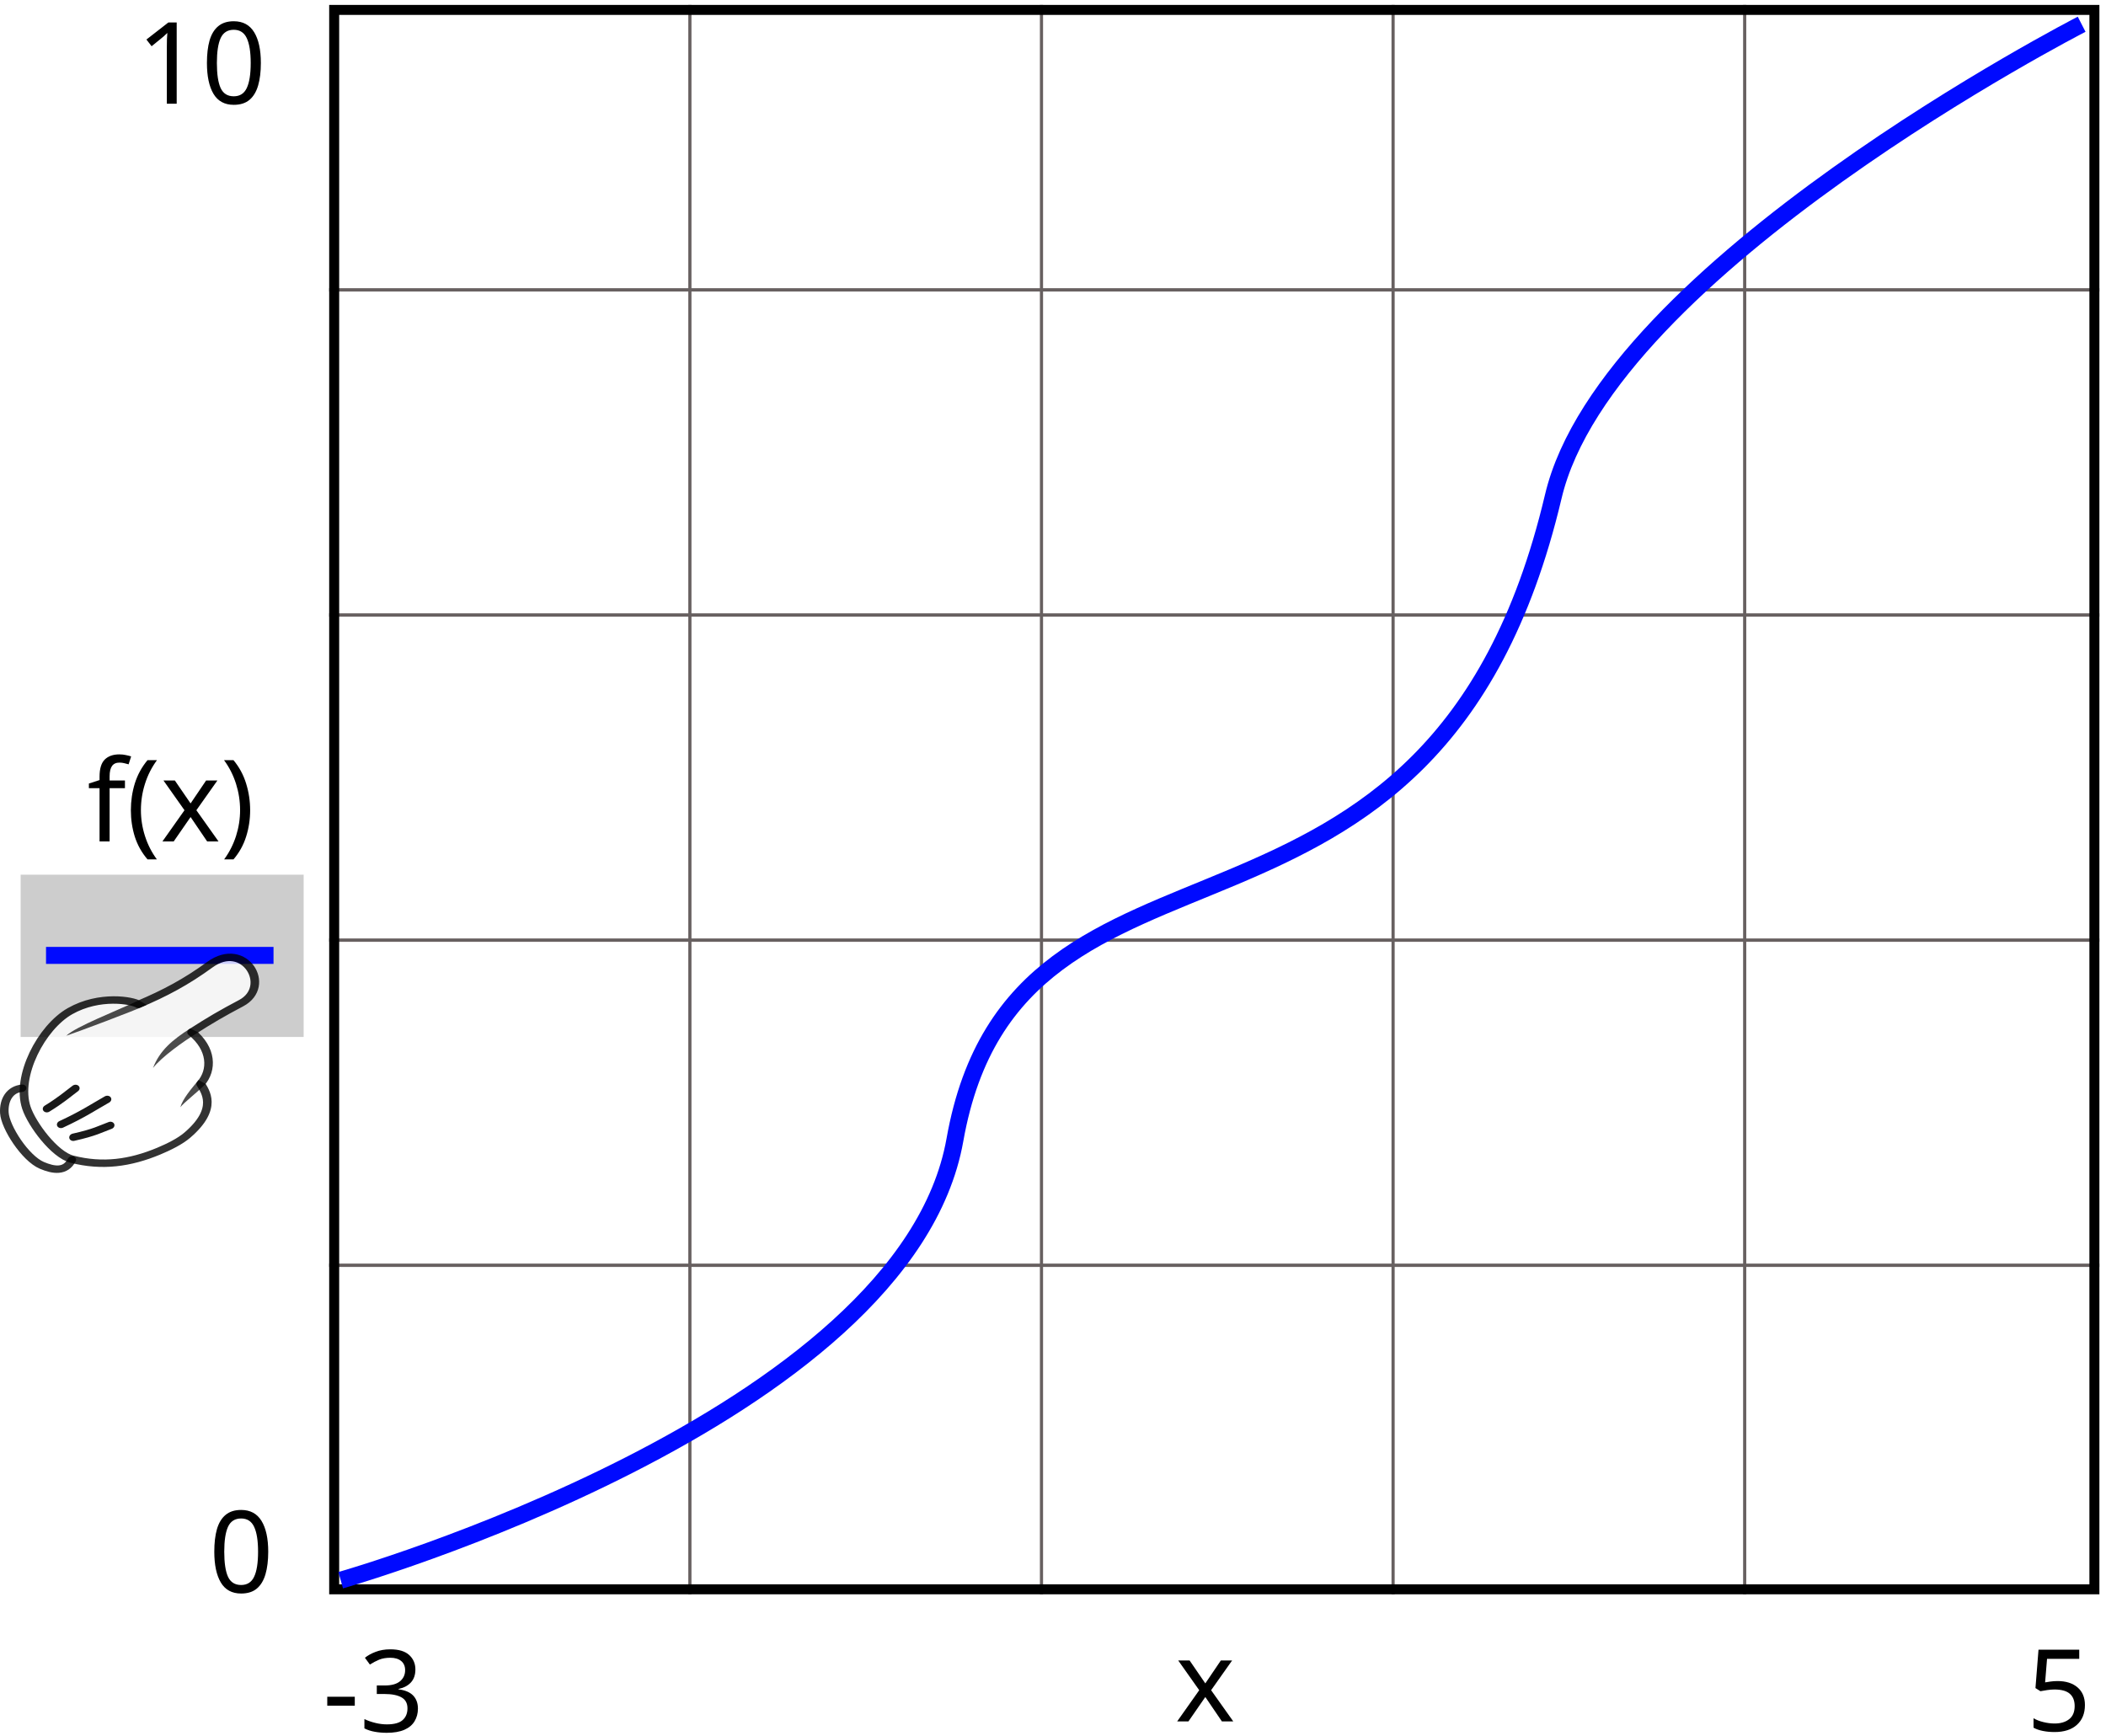
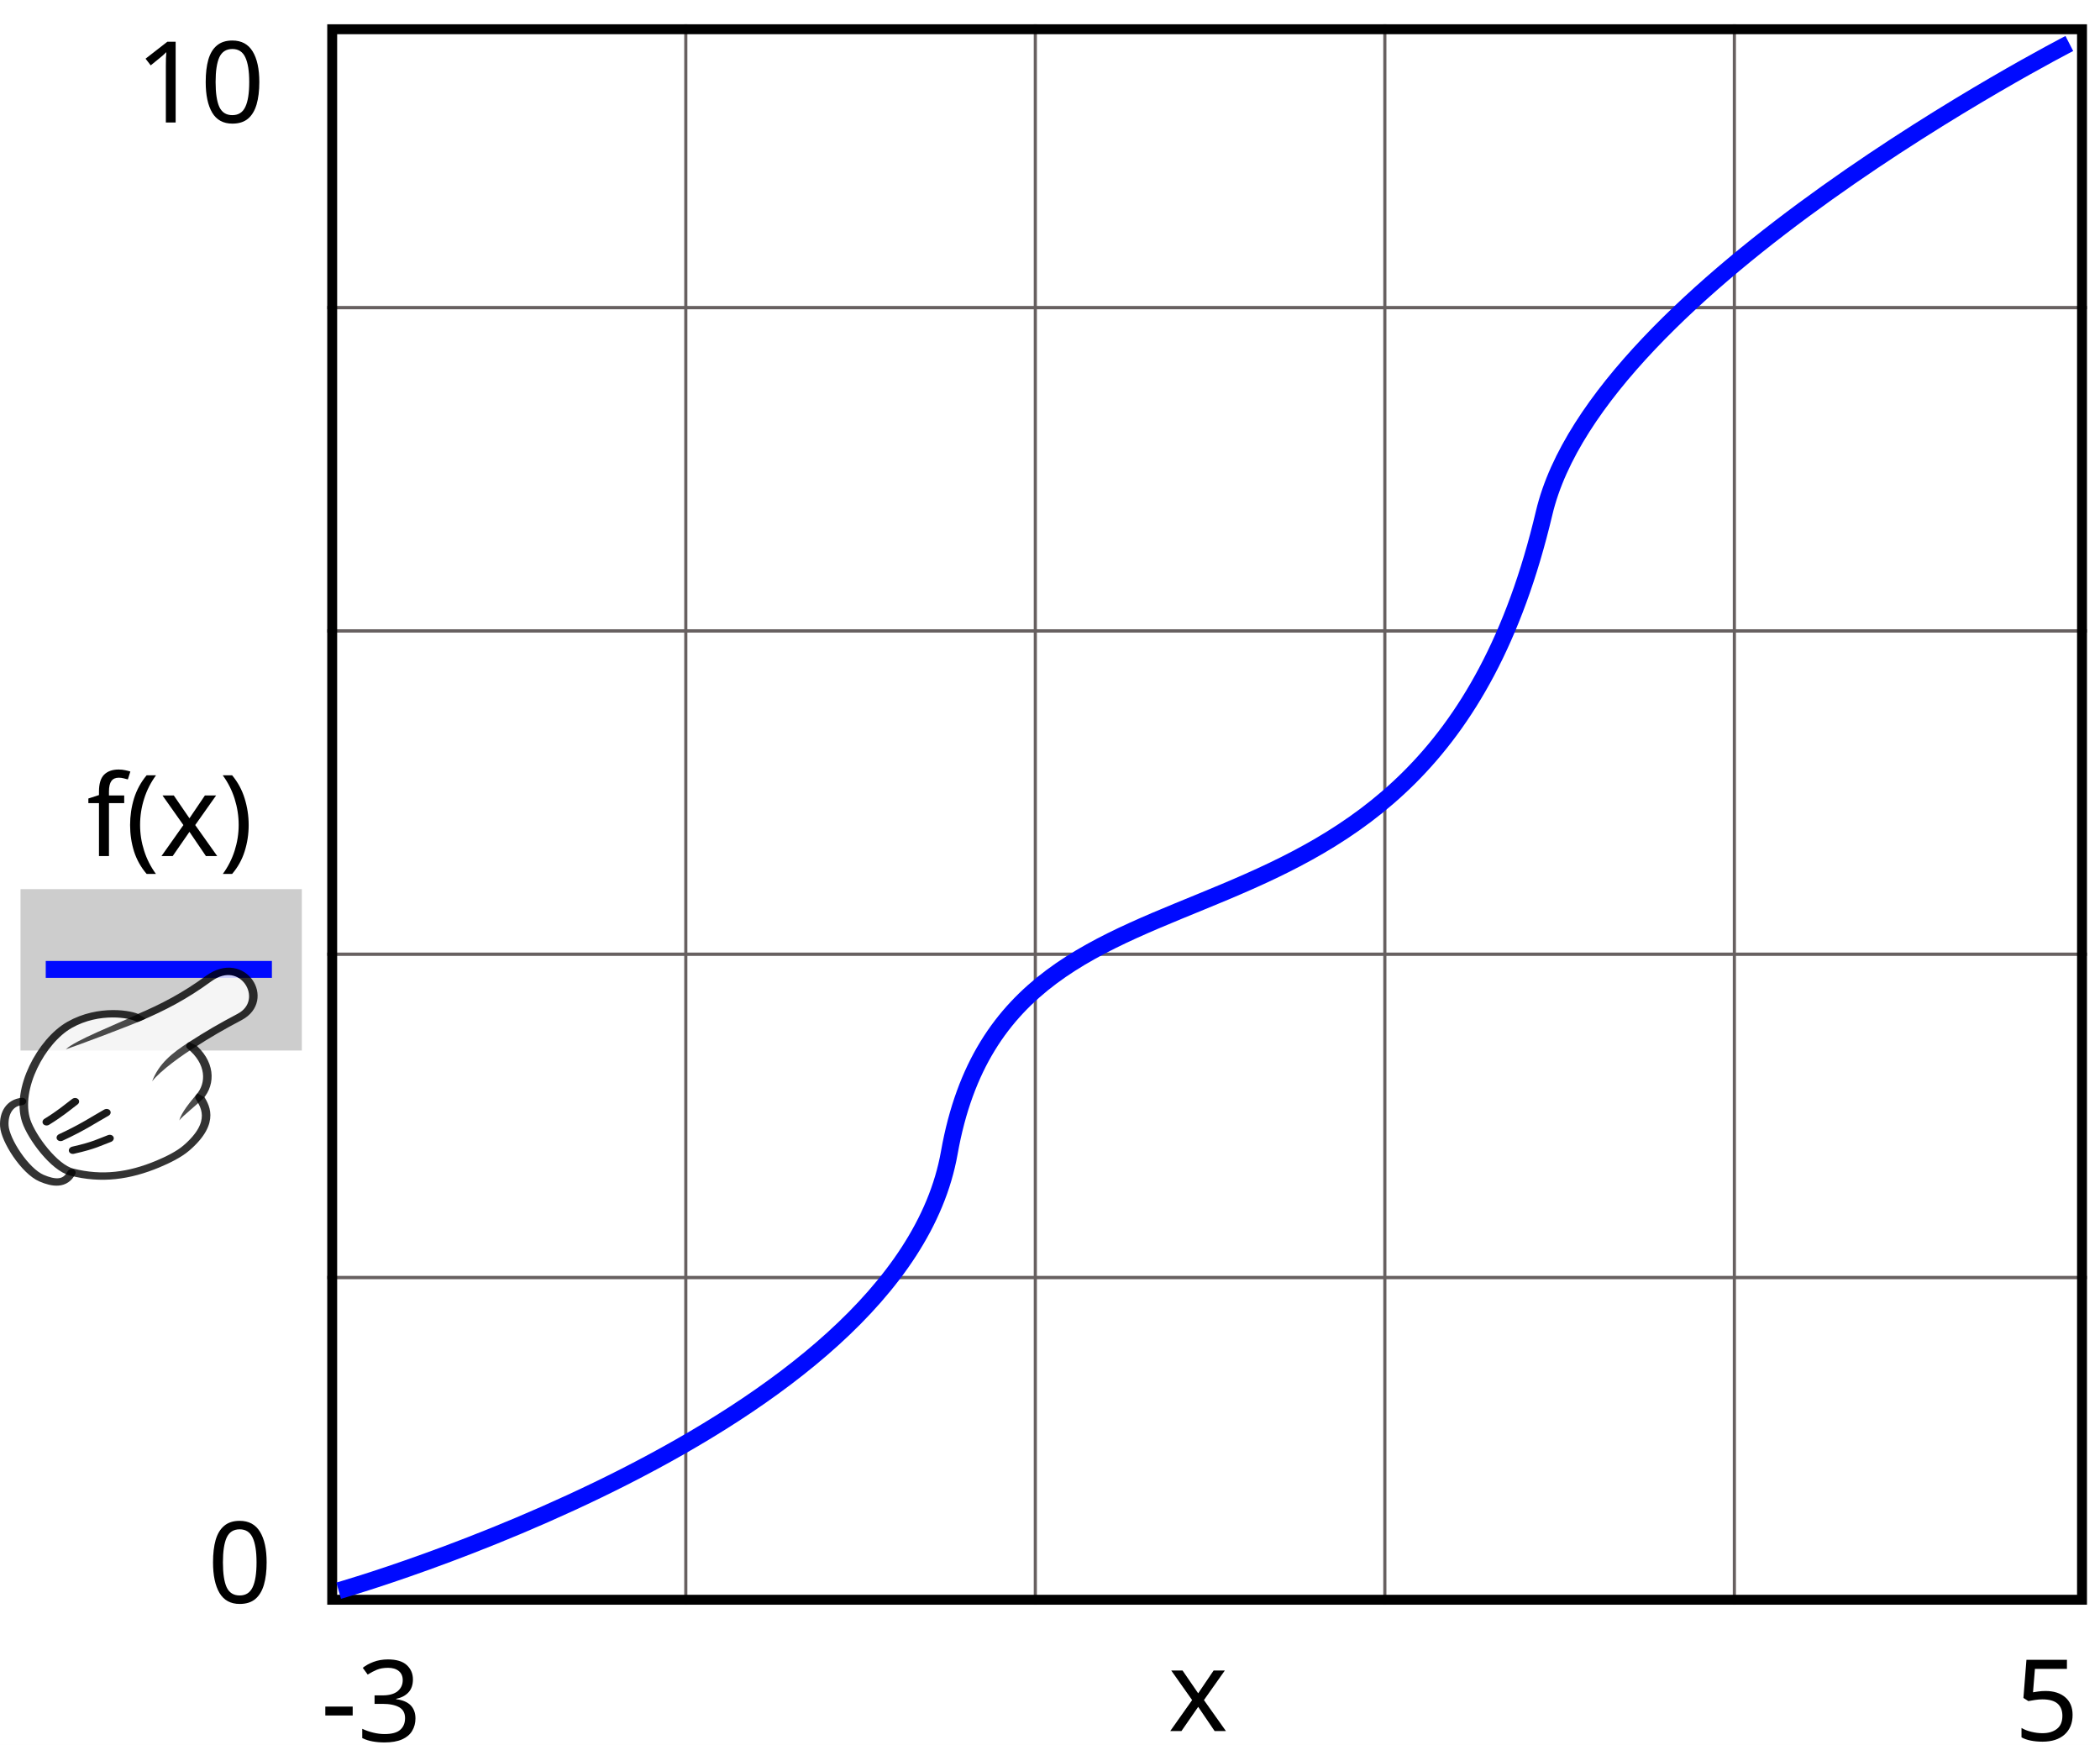
- <svg xmlns="http://www.w3.org/2000/svg" id="svg4387" version="1.1" width="324" height="267" viewBox="0 0 324 267">
+ <svg xmlns="http://www.w3.org/2000/svg" viewBox="0 0 325 270" height="270" width="325" version="1.1" id="svg4387">
  <defs id="defs4391" />
-   <rect y="0.204" x="0.4" height="266.796" width="323.596" id="rect847" style="fill:#ffffff;fill-opacity:1;stroke:#ffffff;stroke-width:1;stroke-miterlimit:4;stroke-dasharray:none;stroke-opacity:1" />
-   <rect width="43.54" height="24.967" rx="0" ry="0" x="3.175" y="134.583" id="rect3644" style="fill:#cdcdcd;fill-opacity:1;stroke:none" />
-   <path style="fill:none;fill-rule:evenodd;stroke:#676060;stroke-width:0.513px;stroke-linecap:butt;stroke-linejoin:miter;stroke-opacity:1" d="m 50.643,44.599 272.341,0" id="path5207" />
-   <path style="fill:none;fill-rule:evenodd;stroke:#676060;stroke-width:0.513px;stroke-linecap:butt;stroke-linejoin:miter;stroke-opacity:1" d="m 50.643,94.626 272.341,0" id="path5207-9" />
-   <path style="fill:none;fill-rule:evenodd;stroke:#676060;stroke-width:0.513px;stroke-linecap:butt;stroke-linejoin:miter;stroke-opacity:1" d="m 50.643,144.652 272.341,0" id="path5207-0" />
-   <path style="fill:none;fill-rule:evenodd;stroke:#676060;stroke-width:0.513px;stroke-linecap:butt;stroke-linejoin:miter;stroke-opacity:1" d="m 50.643,194.678 272.341,0" id="path5207-6" />
-   <path style="fill:none;fill-rule:evenodd;stroke:#676060;stroke-width:0.486px;stroke-linecap:butt;stroke-linejoin:miter;stroke-opacity:1" d="m 214.321,245.303 0,-244.546" id="path5207-1" />
-   <path style="fill:none;fill-rule:evenodd;stroke:#676060;stroke-width:0.486px;stroke-linecap:butt;stroke-linejoin:miter;stroke-opacity:1" d="m 106.136,245.303 0,-244.546" id="path5207-9-9" />
-   <path style="fill:none;fill-rule:evenodd;stroke:#676060;stroke-width:0.486px;stroke-linecap:butt;stroke-linejoin:miter;stroke-opacity:1" d="m 268.413,245.303 0,-244.546" id="path5207-0-5" />
-   <path style="fill:none;fill-rule:evenodd;stroke:#676060;stroke-width:0.486px;stroke-linecap:butt;stroke-linejoin:miter;stroke-opacity:1" d="m 160.228,245.303 0,-244.546" id="path5207-6-9" />
-   <rect style="fill:none;fill-rule:evenodd;stroke:#000000;stroke-width:1.536;stroke-linecap:butt;stroke-linejoin:miter;stroke-miterlimit:4;stroke-dasharray:none;stroke-opacity:1" id="rect4403" width="270.805" height="243.01" x="51.411" y="1.525" />
-   <path style="fill:none;fill-rule:evenodd;stroke:#000aff;stroke-width:2.614;stroke-linecap:butt;stroke-linejoin:miter;stroke-miterlimit:4;stroke-dasharray:none;stroke-opacity:1" d="m 52.415,243.133 c 0,0 86.849,-24.651 94.499,-67.764 9.576,-53.97 73.556,-20.711 92.058,-98.987 8.321,-35.205 81.281,-72.652 81.281,-72.652 l 0,0" id="path5295" />
-   <text xml:space="preserve" style="font-style:normal;font-weight:normal;font-size:17.5px;line-height:125%;font-family:sans-serif;letter-spacing:0px;word-spacing:0px;fill:#000000;fill-opacity:1;stroke:none;stroke-width:1px;stroke-linecap:butt;stroke-linejoin:miter;stroke-opacity:1;-inkscape-font-specification:'sans-serif, Normal';font-stretch:normal;font-variant:normal;text-anchor:start;text-align:start;writing-mode:lr;" x="180.793" y="264.855" id="text5297">
-     <tspan id="tspan5299" x="180.793" y="264.855" style="-inkscape-font-specification:'sans-serif, Normal';font-family:sans-serif;font-weight:normal;font-style:normal;font-stretch:normal;font-variant:normal;font-size:17.5px;text-anchor:start;text-align:start;writing-mode:lr;line-height:125%;">x</tspan>
+   <rect style="fill:#ffffff;fill-opacity:1;stroke:#ffffff;stroke-width:1.005;stroke-miterlimit:4;stroke-dasharray:none;stroke-opacity:1" id="rect847" width="323.995" height="268.995" x="0.502" y="0.502" />
+   <rect style="fill:#cdcdcd;fill-opacity:1;stroke:none" id="rect3644" y="137.583" x="3.175" ry="0" rx="0" height="24.967" width="43.54" />
+   <path id="path5207" d="M 50.643,47.599 H 322.984" style="fill:none;fill-rule:evenodd;stroke:#676060;stroke-width:0.513px;stroke-linecap:butt;stroke-linejoin:miter;stroke-opacity:1" />
+   <path id="path5207-9" d="M 50.643,97.626 H 322.984" style="fill:none;fill-rule:evenodd;stroke:#676060;stroke-width:0.513px;stroke-linecap:butt;stroke-linejoin:miter;stroke-opacity:1" />
+   <path id="path5207-0" d="M 50.643,147.652 H 322.984" style="fill:none;fill-rule:evenodd;stroke:#676060;stroke-width:0.513px;stroke-linecap:butt;stroke-linejoin:miter;stroke-opacity:1" />
+   <path id="path5207-6" d="M 50.643,197.678 H 322.984" style="fill:none;fill-rule:evenodd;stroke:#676060;stroke-width:0.513px;stroke-linecap:butt;stroke-linejoin:miter;stroke-opacity:1" />
+   <path id="path5207-1" d="M 214.321,248.303 V 3.757" style="fill:none;fill-rule:evenodd;stroke:#676060;stroke-width:0.486px;stroke-linecap:butt;stroke-linejoin:miter;stroke-opacity:1" />
+   <path id="path5207-9-9" d="M 106.136,248.303 V 3.757" style="fill:none;fill-rule:evenodd;stroke:#676060;stroke-width:0.486px;stroke-linecap:butt;stroke-linejoin:miter;stroke-opacity:1" />
+   <path id="path5207-0-5" d="M 268.413,248.303 V 3.757" style="fill:none;fill-rule:evenodd;stroke:#676060;stroke-width:0.486px;stroke-linecap:butt;stroke-linejoin:miter;stroke-opacity:1" />
+   <path id="path5207-6-9" d="M 160.228,248.303 V 3.757" style="fill:none;fill-rule:evenodd;stroke:#676060;stroke-width:0.486px;stroke-linecap:butt;stroke-linejoin:miter;stroke-opacity:1" />
+   <rect y="4.525" x="51.411" height="243.01" width="270.805" id="rect4403" style="fill:none;fill-rule:evenodd;stroke:#000000;stroke-width:1.536;stroke-linecap:butt;stroke-linejoin:miter;stroke-miterlimit:4;stroke-dasharray:none;stroke-opacity:1" />
+   <path id="path5295" d="m 52.415,246.133 c 0,0 86.849,-24.651 94.499,-67.764 9.576,-53.97 73.556,-20.711 92.058,-98.987 8.321,-35.205 81.281,-72.652 81.281,-72.652 v 0" style="fill:none;fill-rule:evenodd;stroke:#000aff;stroke-width:2.614;stroke-linecap:butt;stroke-linejoin:miter;stroke-miterlimit:4;stroke-dasharray:none;stroke-opacity:1" />
+   <text id="text5297" y="267.855" x="180.793" style="font-style:normal;font-variant:normal;font-weight:normal;font-stretch:normal;font-size:17.5px;line-height:125%;font-family:sans-serif;-inkscape-font-specification:'sans-serif, Normal';text-align:start;letter-spacing:0px;word-spacing:0px;writing-mode:lr-tb;text-anchor:start;fill:#000000;fill-opacity:1;stroke:none;stroke-width:1px;stroke-linecap:butt;stroke-linejoin:miter;stroke-opacity:1" xml:space="preserve">
+     <tspan style="font-style:normal;font-variant:normal;font-weight:normal;font-stretch:normal;font-size:17.5px;line-height:125%;font-family:sans-serif;-inkscape-font-specification:'sans-serif, Normal';text-align:start;writing-mode:lr-tb;text-anchor:start" y="267.855" x="180.793" id="tspan5299">x</tspan>
  </text>
-   <text xml:space="preserve" style="font-style:normal;font-variant:normal;font-weight:normal;font-stretch:normal;font-size:17.5px;line-height:125%;font-family:sans-serif;-inkscape-font-specification:'sans-serif, Normal';text-align:start;letter-spacing:0px;word-spacing:0px;writing-mode:lr-tb;text-anchor:start;fill:#000000;fill-opacity:1;stroke:none;stroke-width:1px;stroke-linecap:butt;stroke-linejoin:miter;stroke-opacity:1" x="13.412" y="129.46" id="text5301">
-     <tspan id="tspan5303" x="13.412" y="129.46" style="font-style:normal;font-variant:normal;font-weight:normal;font-stretch:normal;font-size:17.5px;line-height:125%;font-family:sans-serif;-inkscape-font-specification:'sans-serif, Normal';text-align:start;writing-mode:lr-tb;text-anchor:start">f(x)</tspan>
+   <text id="text5301" y="132.46" x="13.412" style="font-style:normal;font-variant:normal;font-weight:normal;font-stretch:normal;font-size:17.5px;line-height:125%;font-family:sans-serif;-inkscape-font-specification:'sans-serif, Normal';text-align:start;letter-spacing:0px;word-spacing:0px;writing-mode:lr-tb;text-anchor:start;fill:#000000;fill-opacity:1;stroke:none;stroke-width:1px;stroke-linecap:butt;stroke-linejoin:miter;stroke-opacity:1" xml:space="preserve">
+     <tspan style="font-style:normal;font-variant:normal;font-weight:normal;font-stretch:normal;font-size:17.5px;line-height:125%;font-family:sans-serif;-inkscape-font-specification:'sans-serif, Normal';text-align:start;writing-mode:lr-tb;text-anchor:start" y="132.46" x="13.412" id="tspan5303">f(x)</tspan>
  </text>
-   <text xml:space="preserve" style="font-style:normal;font-variant:normal;font-weight:normal;font-stretch:normal;font-size:17.5px;line-height:125%;font-family:sans-serif;-inkscape-font-specification:'sans-serif, Normal';text-align:start;letter-spacing:0px;word-spacing:0px;writing-mode:lr-tb;text-anchor:start;fill:#000000;fill-opacity:1;stroke:none;stroke-width:1px;stroke-linecap:butt;stroke-linejoin:miter;stroke-opacity:1" x="20.966" y="15.957" id="text5305">
-     <tspan id="tspan5307" x="20.966" y="15.957" style="font-style:normal;font-variant:normal;font-weight:normal;font-stretch:normal;font-size:17.5px;line-height:125%;font-family:sans-serif;-inkscape-font-specification:'sans-serif, Normal';text-align:start;writing-mode:lr-tb;text-anchor:start">10</tspan>
+   <text id="text5305" y="18.957" x="20.966" style="font-style:normal;font-variant:normal;font-weight:normal;font-stretch:normal;font-size:17.5px;line-height:125%;font-family:sans-serif;-inkscape-font-specification:'sans-serif, Normal';text-align:start;letter-spacing:0px;word-spacing:0px;writing-mode:lr-tb;text-anchor:start;fill:#000000;fill-opacity:1;stroke:none;stroke-width:1px;stroke-linecap:butt;stroke-linejoin:miter;stroke-opacity:1" xml:space="preserve">
+     <tspan style="font-style:normal;font-variant:normal;font-weight:normal;font-stretch:normal;font-size:17.5px;line-height:125%;font-family:sans-serif;-inkscape-font-specification:'sans-serif, Normal';text-align:start;writing-mode:lr-tb;text-anchor:start" y="18.957" x="20.966" id="tspan5307">10</tspan>
  </text>
-   <text xml:space="preserve" style="font-style:normal;font-variant:normal;font-weight:normal;font-stretch:normal;font-size:17.5px;line-height:125%;font-family:sans-serif;-inkscape-font-specification:'sans-serif, Normal';text-align:start;letter-spacing:0px;word-spacing:0px;writing-mode:lr-tb;text-anchor:start;fill:#000000;fill-opacity:1;stroke:none;stroke-width:1px;stroke-linecap:butt;stroke-linejoin:miter;stroke-opacity:1" x="32.108" y="245.013" id="text5309">
-     <tspan id="tspan5311" x="32.108" y="245.013" style="font-style:normal;font-variant:normal;font-weight:normal;font-stretch:normal;font-size:17.5px;line-height:125%;font-family:sans-serif;-inkscape-font-specification:'sans-serif, Normal';text-align:start;writing-mode:lr-tb;text-anchor:start">0</tspan>
+   <text id="text5309" y="248.013" x="32.108" style="font-style:normal;font-variant:normal;font-weight:normal;font-stretch:normal;font-size:17.5px;line-height:125%;font-family:sans-serif;-inkscape-font-specification:'sans-serif, Normal';text-align:start;letter-spacing:0px;word-spacing:0px;writing-mode:lr-tb;text-anchor:start;fill:#000000;fill-opacity:1;stroke:none;stroke-width:1px;stroke-linecap:butt;stroke-linejoin:miter;stroke-opacity:1" xml:space="preserve">
+     <tspan style="font-style:normal;font-variant:normal;font-weight:normal;font-stretch:normal;font-size:17.5px;line-height:125%;font-family:sans-serif;-inkscape-font-specification:'sans-serif, Normal';text-align:start;writing-mode:lr-tb;text-anchor:start" y="248.013" x="32.108" id="tspan5311">0</tspan>
  </text>
-   <text xml:space="preserve" style="font-style:normal;font-variant:normal;font-weight:normal;font-stretch:normal;font-size:17.5px;line-height:125%;font-family:sans-serif;-inkscape-font-specification:'sans-serif, Normal';text-align:start;letter-spacing:0px;word-spacing:0px;writing-mode:lr-tb;text-anchor:start;fill:#000000;fill-opacity:1;stroke:none;stroke-width:1px;stroke-linecap:butt;stroke-linejoin:miter;stroke-opacity:1" x="49.643" y="266.44" id="text5313">
-     <tspan id="tspan5315" x="49.643" y="266.44" style="font-style:normal;font-variant:normal;font-weight:normal;font-stretch:normal;font-size:17.5px;line-height:125%;font-family:sans-serif;-inkscape-font-specification:'sans-serif, Normal';text-align:start;writing-mode:lr-tb;text-anchor:start">-3</tspan>
+   <text id="text5313" y="269.44" x="49.643" style="font-style:normal;font-variant:normal;font-weight:normal;font-stretch:normal;font-size:17.5px;line-height:125%;font-family:sans-serif;-inkscape-font-specification:'sans-serif, Normal';text-align:start;letter-spacing:0px;word-spacing:0px;writing-mode:lr-tb;text-anchor:start;fill:#000000;fill-opacity:1;stroke:none;stroke-width:1px;stroke-linecap:butt;stroke-linejoin:miter;stroke-opacity:1" xml:space="preserve">
+     <tspan style="font-style:normal;font-variant:normal;font-weight:normal;font-stretch:normal;font-size:17.5px;line-height:125%;font-family:sans-serif;-inkscape-font-specification:'sans-serif, Normal';text-align:start;writing-mode:lr-tb;text-anchor:start" y="269.44" x="49.643" id="tspan5315">-3</tspan>
  </text>
-   <text xml:space="preserve" style="font-style:normal;font-variant:normal;font-weight:normal;font-stretch:normal;font-size:17.5px;line-height:125%;font-family:sans-serif;-inkscape-font-specification:'sans-serif, Normal';text-align:start;letter-spacing:0px;word-spacing:0px;writing-mode:lr-tb;text-anchor:start;fill:#000000;fill-opacity:1;stroke:none;stroke-width:1px;stroke-linecap:butt;stroke-linejoin:miter;stroke-opacity:1" x="311.743" y="266.325" id="text5317">
-     <tspan id="tspan5319" x="311.743" y="266.325" style="font-style:normal;font-variant:normal;font-weight:normal;font-stretch:normal;font-size:17.5px;line-height:125%;font-family:sans-serif;-inkscape-font-specification:'sans-serif, Normal';text-align:start;writing-mode:lr-tb;text-anchor:start">5</tspan>
+   <text id="text5317" y="269.325" x="311.743" style="font-style:normal;font-variant:normal;font-weight:normal;font-stretch:normal;font-size:17.5px;line-height:125%;font-family:sans-serif;-inkscape-font-specification:'sans-serif, Normal';text-align:start;letter-spacing:0px;word-spacing:0px;writing-mode:lr-tb;text-anchor:start;fill:#000000;fill-opacity:1;stroke:none;stroke-width:1px;stroke-linecap:butt;stroke-linejoin:miter;stroke-opacity:1" xml:space="preserve">
+     <tspan style="font-style:normal;font-variant:normal;font-weight:normal;font-stretch:normal;font-size:17.5px;line-height:125%;font-family:sans-serif;-inkscape-font-specification:'sans-serif, Normal';text-align:start;writing-mode:lr-tb;text-anchor:start" y="269.325" x="311.743" id="tspan5319">5</tspan>
  </text>
-   <path style="fill:none;fill-rule:evenodd;stroke:#000aff;stroke-width:2.614;stroke-linecap:butt;stroke-linejoin:miter;stroke-miterlimit:4;stroke-dasharray:none;stroke-opacity:1" d="m 7.08,147 35,0" id="path3535" />
-   <g transform="matrix(0.1819176,0.2233643,-0.2695849,0.1708351,282.1248,-23.60798)" id="g3915-6-3-7">
-     <path d="m 89.471,1065.9 c 3.727,6.126 -0.484,10.049 -6.16,12.947 -8.03,4.099 -27.898,2.102 -34.7,-2.014 -6.243,-3.777 -9.013,-9.35 -6.04,-14.184" id="path3894-6-5-0" style="opacity:0.8;fill:#ffffff;stroke:#000000;stroke-width:4.061;stroke-linecap:round;stroke-linejoin:round" />
-     <path d="m 21.354,1021 c -0.857,15.682 13.892,40.298 31.364,46.018 9.022,2.954 29.326,3.846 36.494,-1.431 12.273,-9.037 18.48,-20.686 21.285,-35.088 0.994,-5.105 1.707,-10.986 0.957,-15.702 -3.19,-20.064 -14.951,-20.048 -19.514,-20.76 -2.727,-8.725 -12.699,-15.044 -26.068,-12.391 -0.103,-10.746 0.226,-17.365 1.112,-27.536 1.483,-17.013 -27.986,-20.845 -26.491,-0.012 1.018,14.187 0.027,25.675 -2.499,39 -3.45,1.038 -15.746,11.529 -16.641,27.901 z" id="path3112-2-1-9" style="opacity:0.8;fill:#ffffff;fill-opacity:1;stroke:#000000;stroke-width:4.061;stroke-linecap:round;stroke-linejoin:round;stroke-opacity:1" />
-     <path d="m 63.838,981.04 c 0.031,10.253 1.215,18.225 7.226,26.105 -2.509,-6.575 -3.369,-19.666 -3.177,-27.939 z" id="path3882-6-0-9" style="color:#000000;text-indent:0;text-transform:none;block-progression:tb;opacity:0.7" />
-     <path d="m 93.471,992.23 -3.809,1.486 c 1.929,5.577 4.051,11.842 7.114,15.183 -1.08,-2.605 -2.077,-11.978 -3.305,-16.669 z" id="path3884-6-5-0" style="color:#000000;text-indent:0;text-transform:none;block-progression:tb;opacity:0.7" />
-     <path d="m 79.642,1058.3 c 4.037,-9.678 3.976,-12.465 5.195,-17.405" id="path3886-8-8-3" style="opacity:0.9;fill:none;stroke:#000000;stroke-width:4.061;stroke-linecap:round;stroke-linejoin:round" />
-     <path d="m 70.26,1059 c 1.692,-11.475 1.424,-17.152 1.855,-24.898" id="path3888-4-1-5" style="opacity:0.9;fill:none;stroke:#000000;stroke-width:4.061;stroke-linecap:round;stroke-linejoin:round" />
-     <path d="m 59.041,1059.5 c 0.097,-7.981 -0.599,-11.754 -1.049,-16.831" id="path3890-1-7-5" style="opacity:0.9;fill:none;stroke:#000000;stroke-width:4.061;stroke-linecap:round;stroke-linejoin:round" />
-     <path d="m 36.249,991.71 c -1.703,12.092 -6.197,31.682 -4.811,38.213 1.185,-3.99 8.356,-33.636 9.133,-39.703 z" id="path3892-0-5-3" style="color:#000000;text-indent:0;text-transform:none;block-progression:tb;opacity:0.7" />
+   <path id="path3535" d="M 7.08,150 H 42.08" style="fill:none;fill-rule:evenodd;stroke:#000aff;stroke-width:2.614;stroke-linecap:butt;stroke-linejoin:miter;stroke-miterlimit:4;stroke-dasharray:none;stroke-opacity:1" />
+   <g id="g3915-6-3-7" transform="matrix(0.1819176,0.2233643,-0.2695849,0.1708351,282.1248,-20.60798)">
+     <path style="opacity:0.8;fill:#ffffff;stroke:#000000;stroke-width:4.061;stroke-linecap:round;stroke-linejoin:round" id="path3894-6-5-0" d="m 89.471,1065.9 c 3.727,6.126 -0.484,10.049 -6.16,12.947 -8.03,4.099 -27.898,2.102 -34.7,-2.014 -6.243,-3.777 -9.013,-9.35 -6.04,-14.184" />
+     <path style="opacity:0.8;fill:#ffffff;fill-opacity:1;stroke:#000000;stroke-width:4.061;stroke-linecap:round;stroke-linejoin:round;stroke-opacity:1" id="path3112-2-1-9" d="m 21.354,1021 c -0.857,15.682 13.892,40.298 31.364,46.018 9.022,2.954 29.326,3.846 36.494,-1.431 12.273,-9.037 18.48,-20.686 21.285,-35.088 0.994,-5.105 1.707,-10.986 0.957,-15.702 -3.19,-20.064 -14.951,-20.048 -19.514,-20.76 -2.727,-8.725 -12.699,-15.044 -26.068,-12.391 -0.103,-10.746 0.226,-17.365 1.112,-27.536 1.483,-17.013 -27.986,-20.845 -26.491,-0.012 1.018,14.187 0.027,25.675 -2.499,39 -3.45,1.038 -15.746,11.529 -16.641,27.901 z" />
+     <path style="color:#000000;text-indent:0;text-transform:none;opacity:0.7" id="path3882-6-0-9" d="m 63.838,981.04 c 0.031,10.253 1.215,18.225 7.226,26.105 -2.509,-6.575 -3.369,-19.666 -3.177,-27.939 z" />
+     <path style="color:#000000;text-indent:0;text-transform:none;opacity:0.7" id="path3884-6-5-0" d="m 93.471,992.23 -3.809,1.486 c 1.929,5.577 4.051,11.842 7.114,15.183 -1.08,-2.605 -2.077,-11.978 -3.305,-16.669 z" />
+     <path style="opacity:0.9;fill:none;stroke:#000000;stroke-width:4.061;stroke-linecap:round;stroke-linejoin:round" id="path3886-8-8-3" d="m 79.642,1058.3 c 4.037,-9.678 3.976,-12.465 5.195,-17.405" />
+     <path style="opacity:0.9;fill:none;stroke:#000000;stroke-width:4.061;stroke-linecap:round;stroke-linejoin:round" id="path3888-4-1-5" d="m 70.26,1059 c 1.692,-11.475 1.424,-17.152 1.855,-24.898" />
+     <path style="opacity:0.9;fill:none;stroke:#000000;stroke-width:4.061;stroke-linecap:round;stroke-linejoin:round" id="path3890-1-7-5" d="m 59.041,1059.5 c 0.097,-7.981 -0.599,-11.754 -1.049,-16.831" />
+     <path style="color:#000000;text-indent:0;text-transform:none;opacity:0.7" id="path3892-0-5-3" d="m 36.249,991.71 c -1.703,12.092 -6.197,31.682 -4.811,38.213 1.185,-3.99 8.356,-33.636 9.133,-39.703 z" />
  </g>
</svg>
